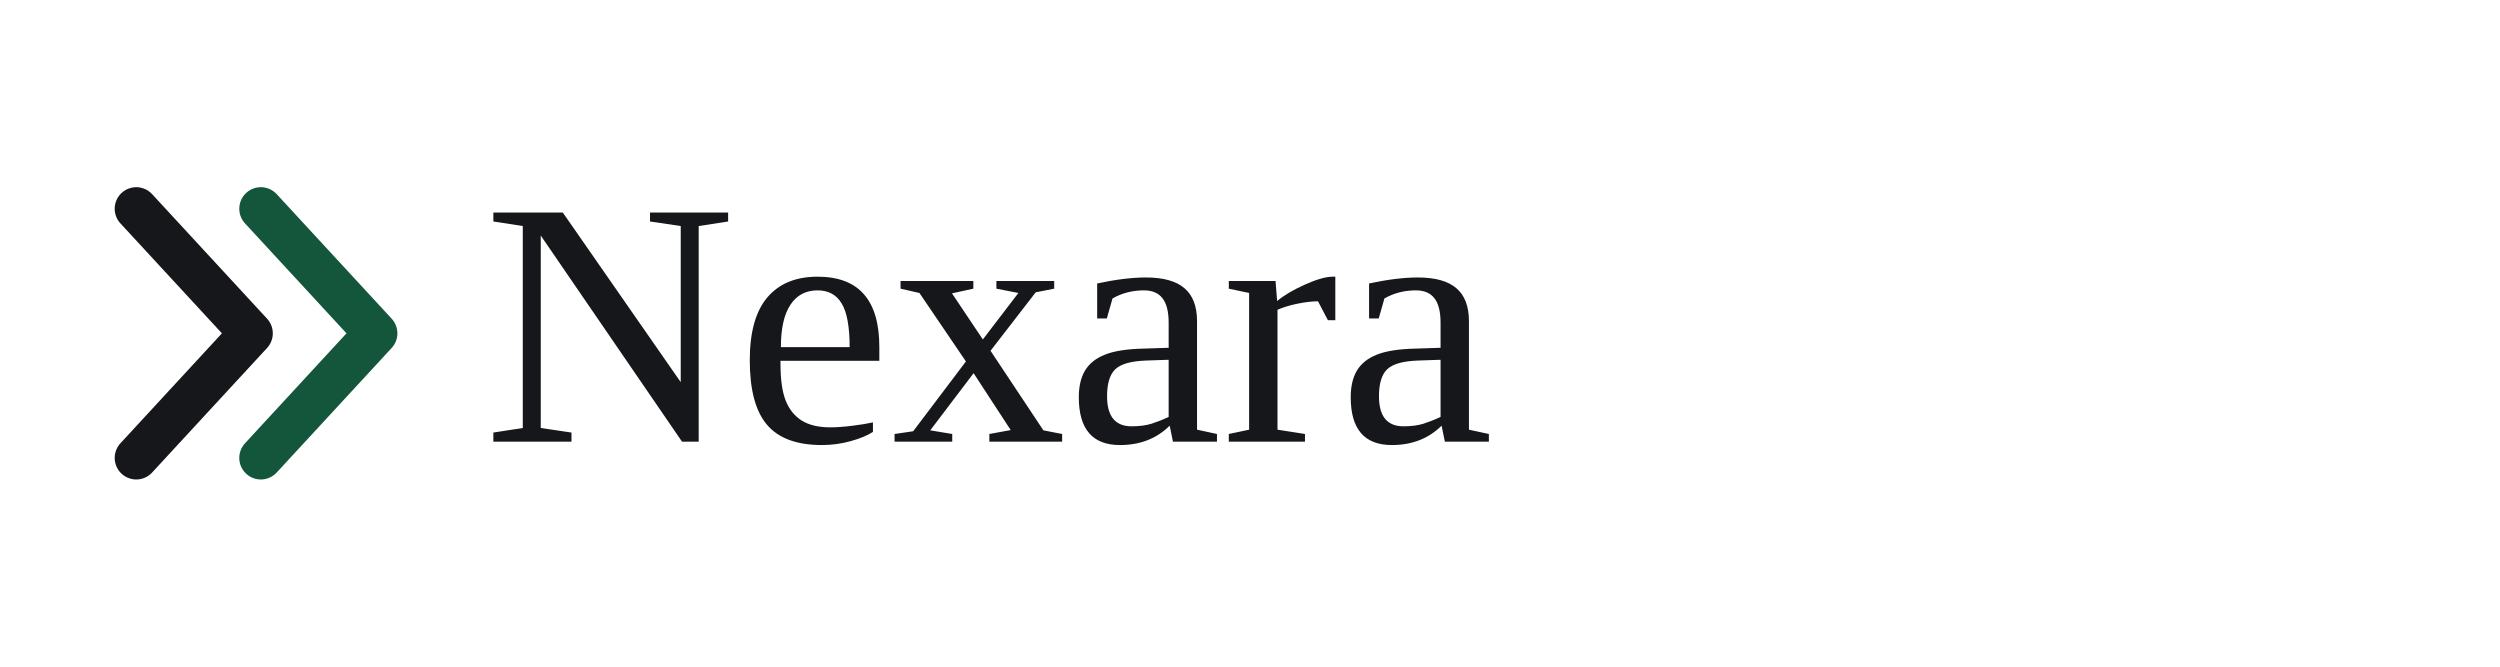
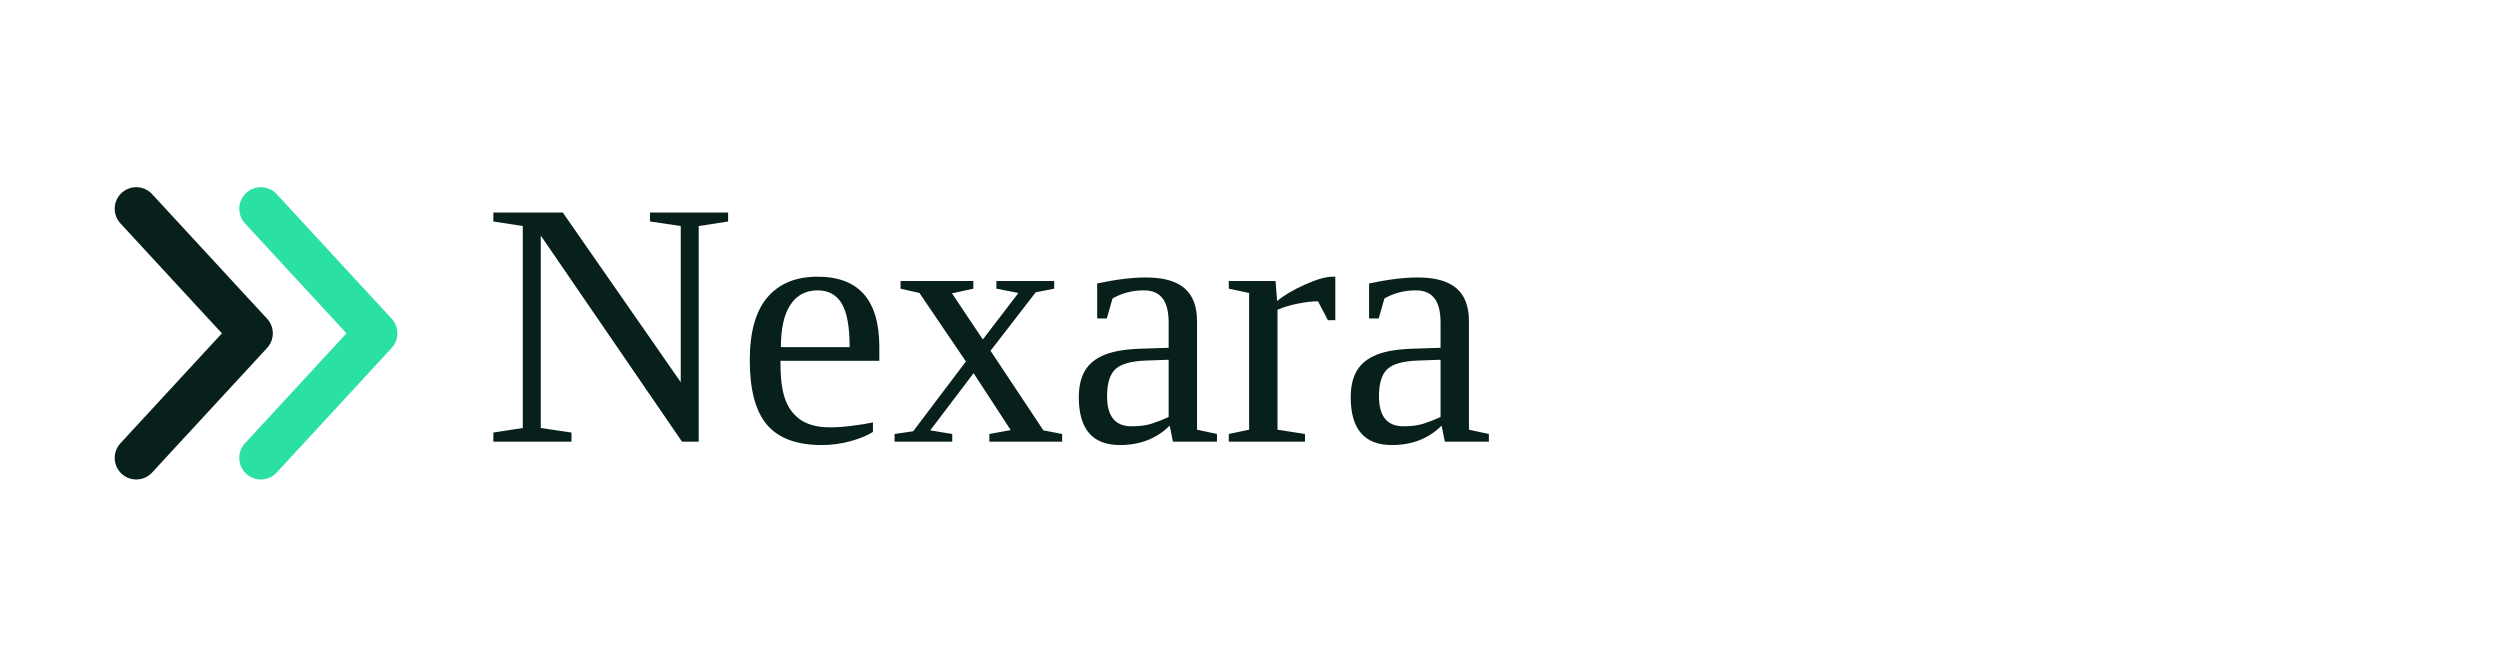
<svg xmlns="http://www.w3.org/2000/svg" viewBox="0 0 300 80" width="600" height="160">
  <g transform="translate(6,17) scale(1.15)">
-     <polyline points="9,7 21,20 9,33" stroke="#16171b" stroke-width="4.5" fill="none" stroke-linecap="round" stroke-linejoin="round" />
-     <polyline points="22,7 34,20 22,33" stroke="#14563c" stroke-width="4.5" fill="none" stroke-linecap="round" stroke-linejoin="round" />
+     <polyline points="9,7 21,20 9,33" stroke="#08201c" stroke-width="4.5" fill="none" stroke-linecap="round" stroke-linejoin="round" />
+     <polyline points="22,7 34,20 22,33" stroke="#2ae0a4" stroke-width="4.5" fill="none" stroke-linecap="round" stroke-linejoin="round" />
  </g>
-   <text x="58" y="53" font-family="Georgia, 'Times New Roman', serif" font-size="42" fill="#16171b">Nexara</text>
+   <text x="58" y="53" font-family="Georgia, 'Times New Roman', serif" font-size="42" fill="#08201c">Nexara</text>
</svg>
